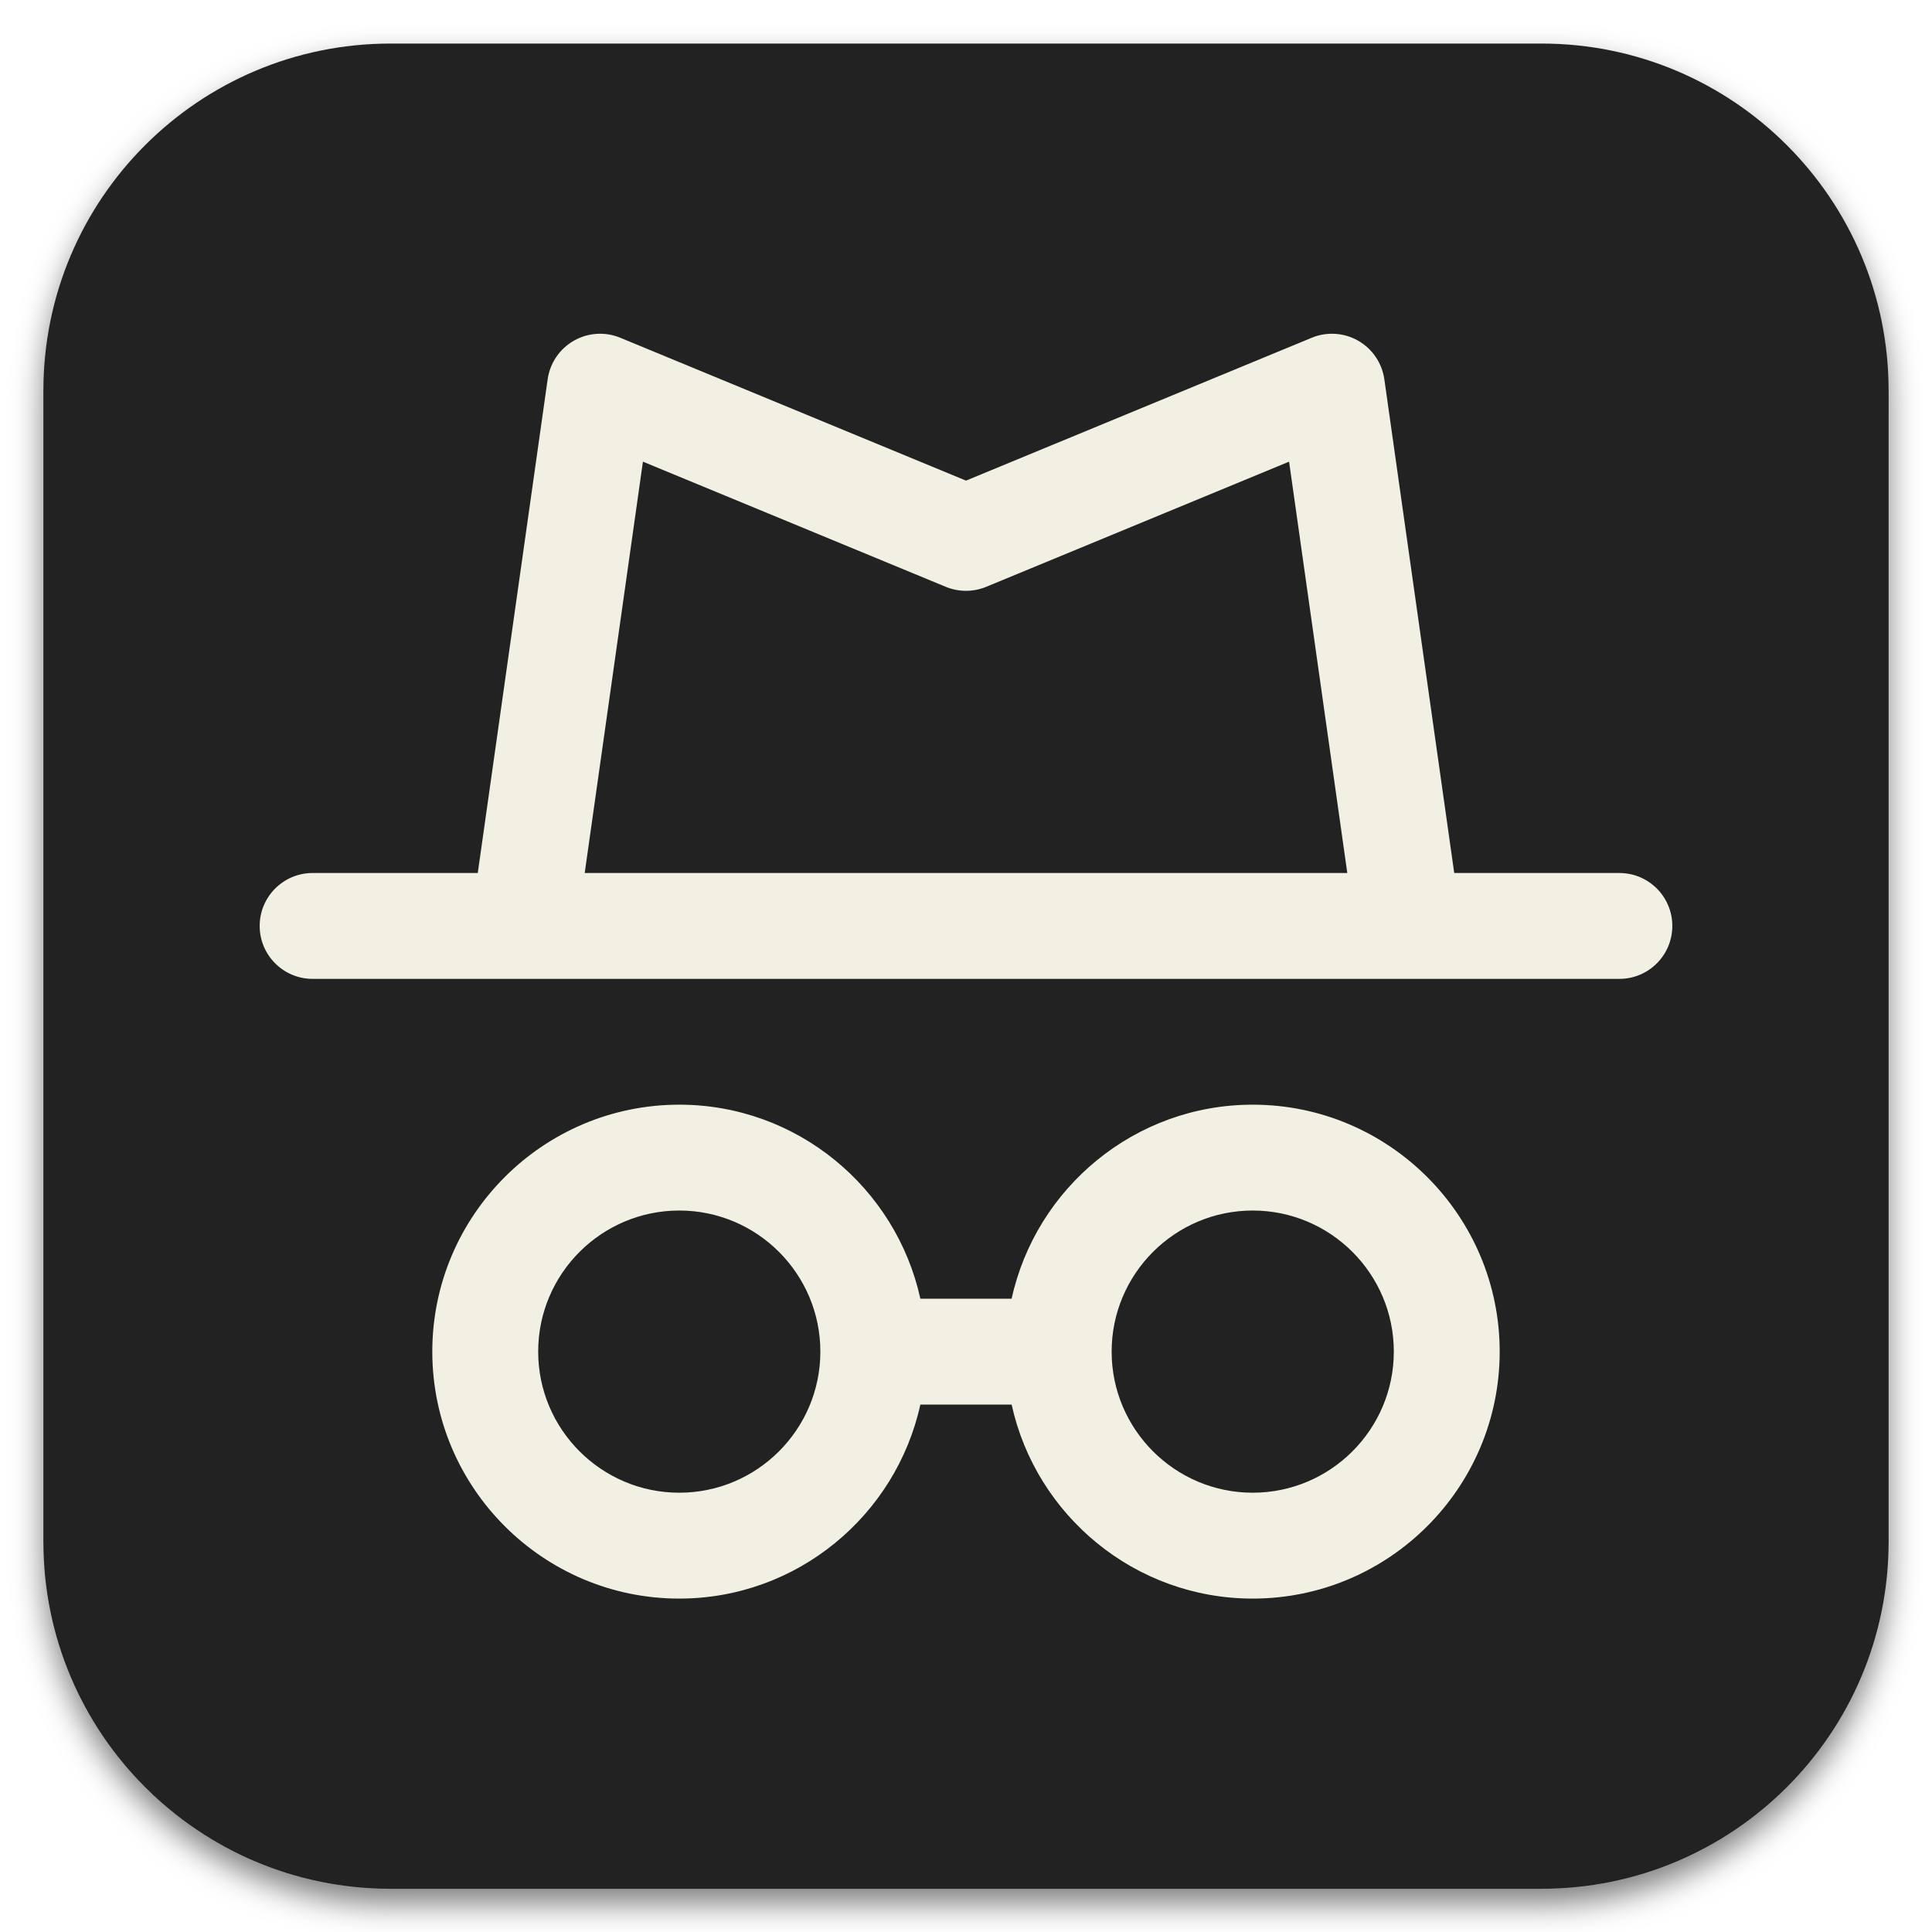
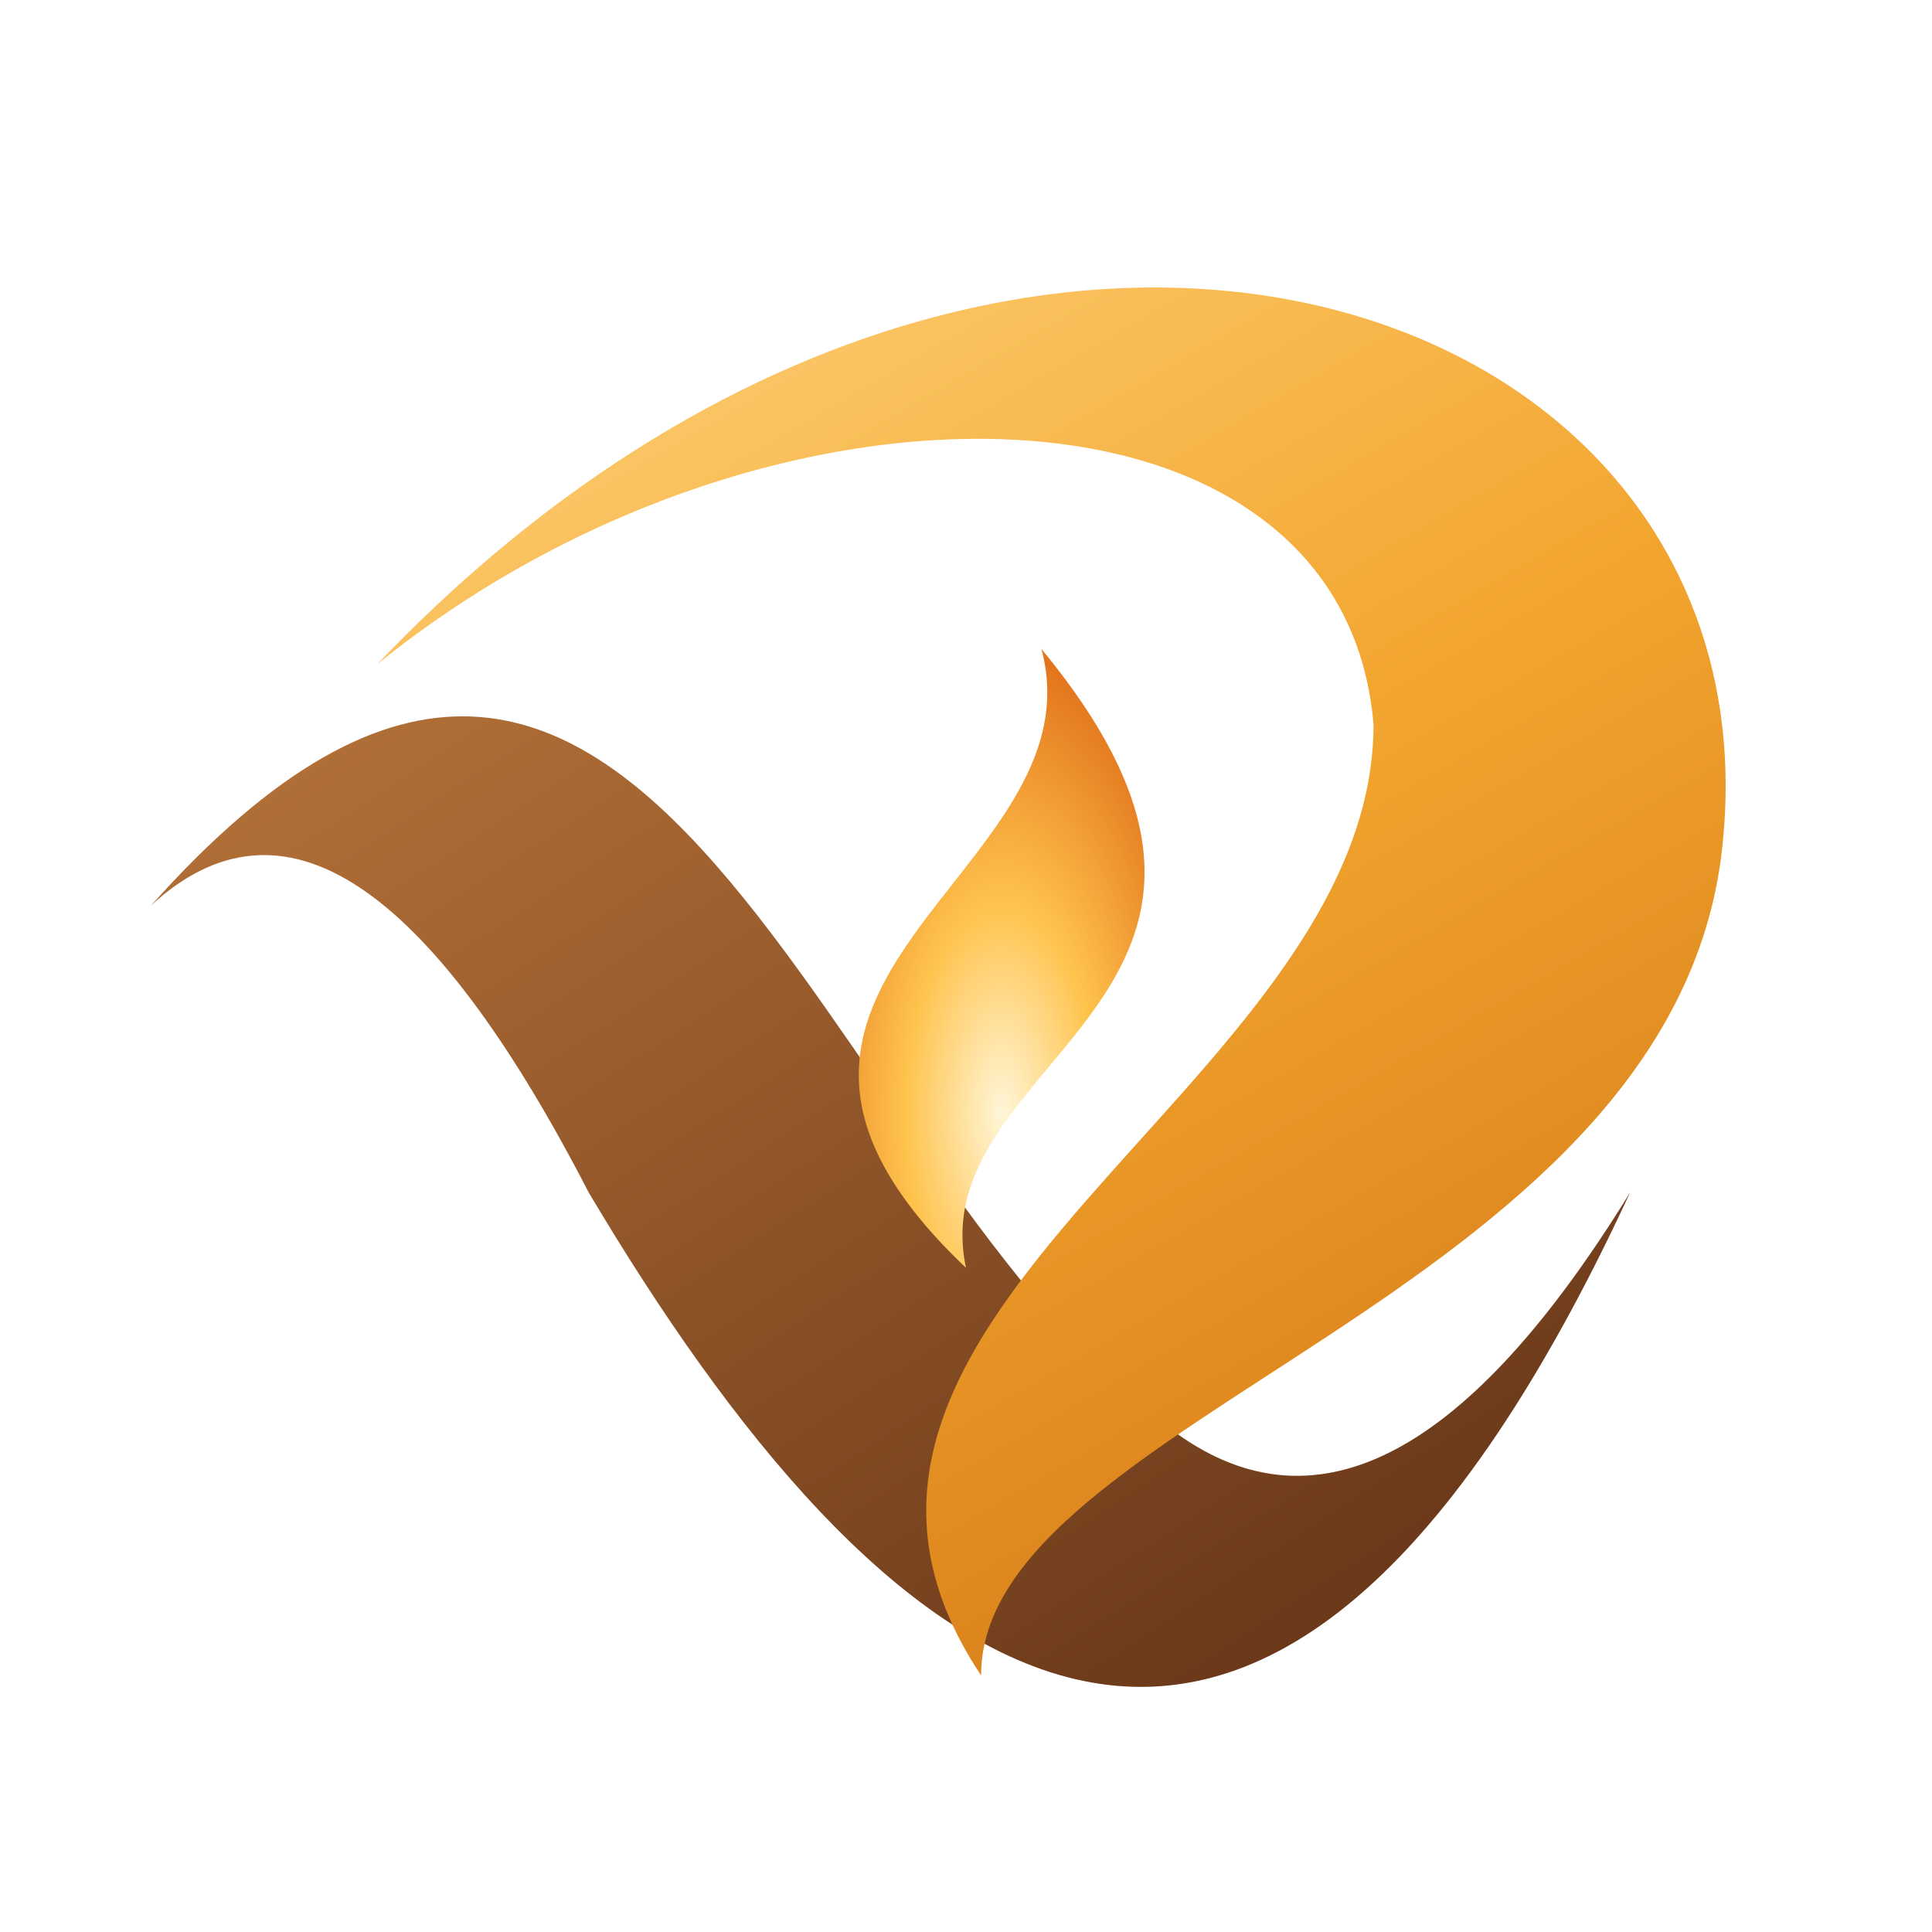
- <svg xmlns="http://www.w3.org/2000/svg" id="e" viewBox="0 0 256 256">
+ <svg xmlns="http://www.w3.org/2000/svg" viewBox="0 0 128 128">
  <defs>
-     <style>.h{filter:url(#f);}.i{fill:#202020;}.j{fill:#f2f0e3;}</style>
-     <filter id="f" x="-.4" y="1.68" width="256.8" height="256.8" filterUnits="userSpaceOnUse">
-       <feOffset dx="0" dy="2" />
-       <feGaussianBlur result="g" stdDeviation="2" />
-       <feFlood flood-color="#000" flood-opacity=".5" />
-       <feComposite in2="g" operator="in" />
-       <feComposite in="SourceGraphic" />
-     </filter>
+     <linearGradient id="g" x1="0" y1="0" x2=".55" y2="1">
+       <stop stop-color="#ffd27a" />
+       <stop offset=".55" stop-color="#f2a52e" />
+       <stop offset="1" stop-color="#d9801b" />
+     </linearGradient>
+     <linearGradient id="b" x1="0" y1="0" x2="1" y2="1">
+       <stop stop-color="#b8743a" />
+       <stop offset="1" stop-color="#5e2f14" />
+     </linearGradient>
+     <radialGradient id="f" cx=".5" cy=".75" r=".75">
+       <stop stop-color="#fff6d8" />
+       <stop offset=".45" stop-color="#ffc34d" />
+       <stop offset="1" stop-color="#e2741c" />
+     </radialGradient>
  </defs>
-   <g class="h">
-     <rect class="i" x="5.75" y="5.772" width="244.5" height="244.5" rx="46" ry="46" />
-   </g>
-   <path class="j" d="M165.993,146.375c-15.633,0-28.724,11.028-31.947,25.709h-12.094c-3.222-14.681-16.313-25.709-31.947-25.709-18.043,0-32.723,14.68-32.723,32.723s14.68,32.723,32.723,32.723c15.633,0,28.724-11.028,31.947-25.709h12.094c3.222,14.681,16.313,25.709,31.947,25.709,18.043,0,32.723-14.68,32.723-32.723s-14.68-32.723-32.723-32.723ZM90.007,197.792c-10.309,0-18.695-8.386-18.695-18.695s8.386-18.695,18.695-18.695,18.695,8.386,18.695,18.695-8.386,18.695-18.695,18.695ZM165.993,197.792c-10.309,0-18.695-8.386-18.695-18.695s8.386-18.695,18.695-18.695,18.695,8.386,18.695,18.695-8.386,18.695-18.695,18.695Z" />
-   <path class="j" d="M214.577,115.678h-21.884l-9.261-65.424c-.304-2.145-1.585-4.03-3.466-5.107-1.882-1.074-4.155-1.221-6.16-.391l-45.806,18.929-45.806-18.929c-2.004-.83-4.277-.683-6.16.391-1.882,1.077-3.163,2.962-3.466,5.107l-9.261,65.424h-21.884c-3.873,0-7.014,3.141-7.014,7.014s3.141,7.014,7.014,7.014h173.154c3.873,0,7.014-3.141,7.014-7.014s-3.141-7.014-7.014-7.014ZM85.191,61.172l40.129,16.584c1.716.708,3.645.708,5.361,0l40.129-16.584,7.714,54.505h-101.047l7.714-54.505Z" />
+   <path fill="url(#b)" d="M10 60C43 23 54 78 78 95Q92 105 108 79C83 133 58 111 39 79Q23 48 10 60Z" />
+   <path fill="url(#g)" d="M25 44C66 1 119 19 114 57C110 86 65 94 65 111C49 87 91 72 91 48C89 24 51 23 25 44Z" />
+   <path fill="url(#f)" d="M69 43C88 66 61 70 64 84C44 65 73 58 69 43Z" />
</svg>
